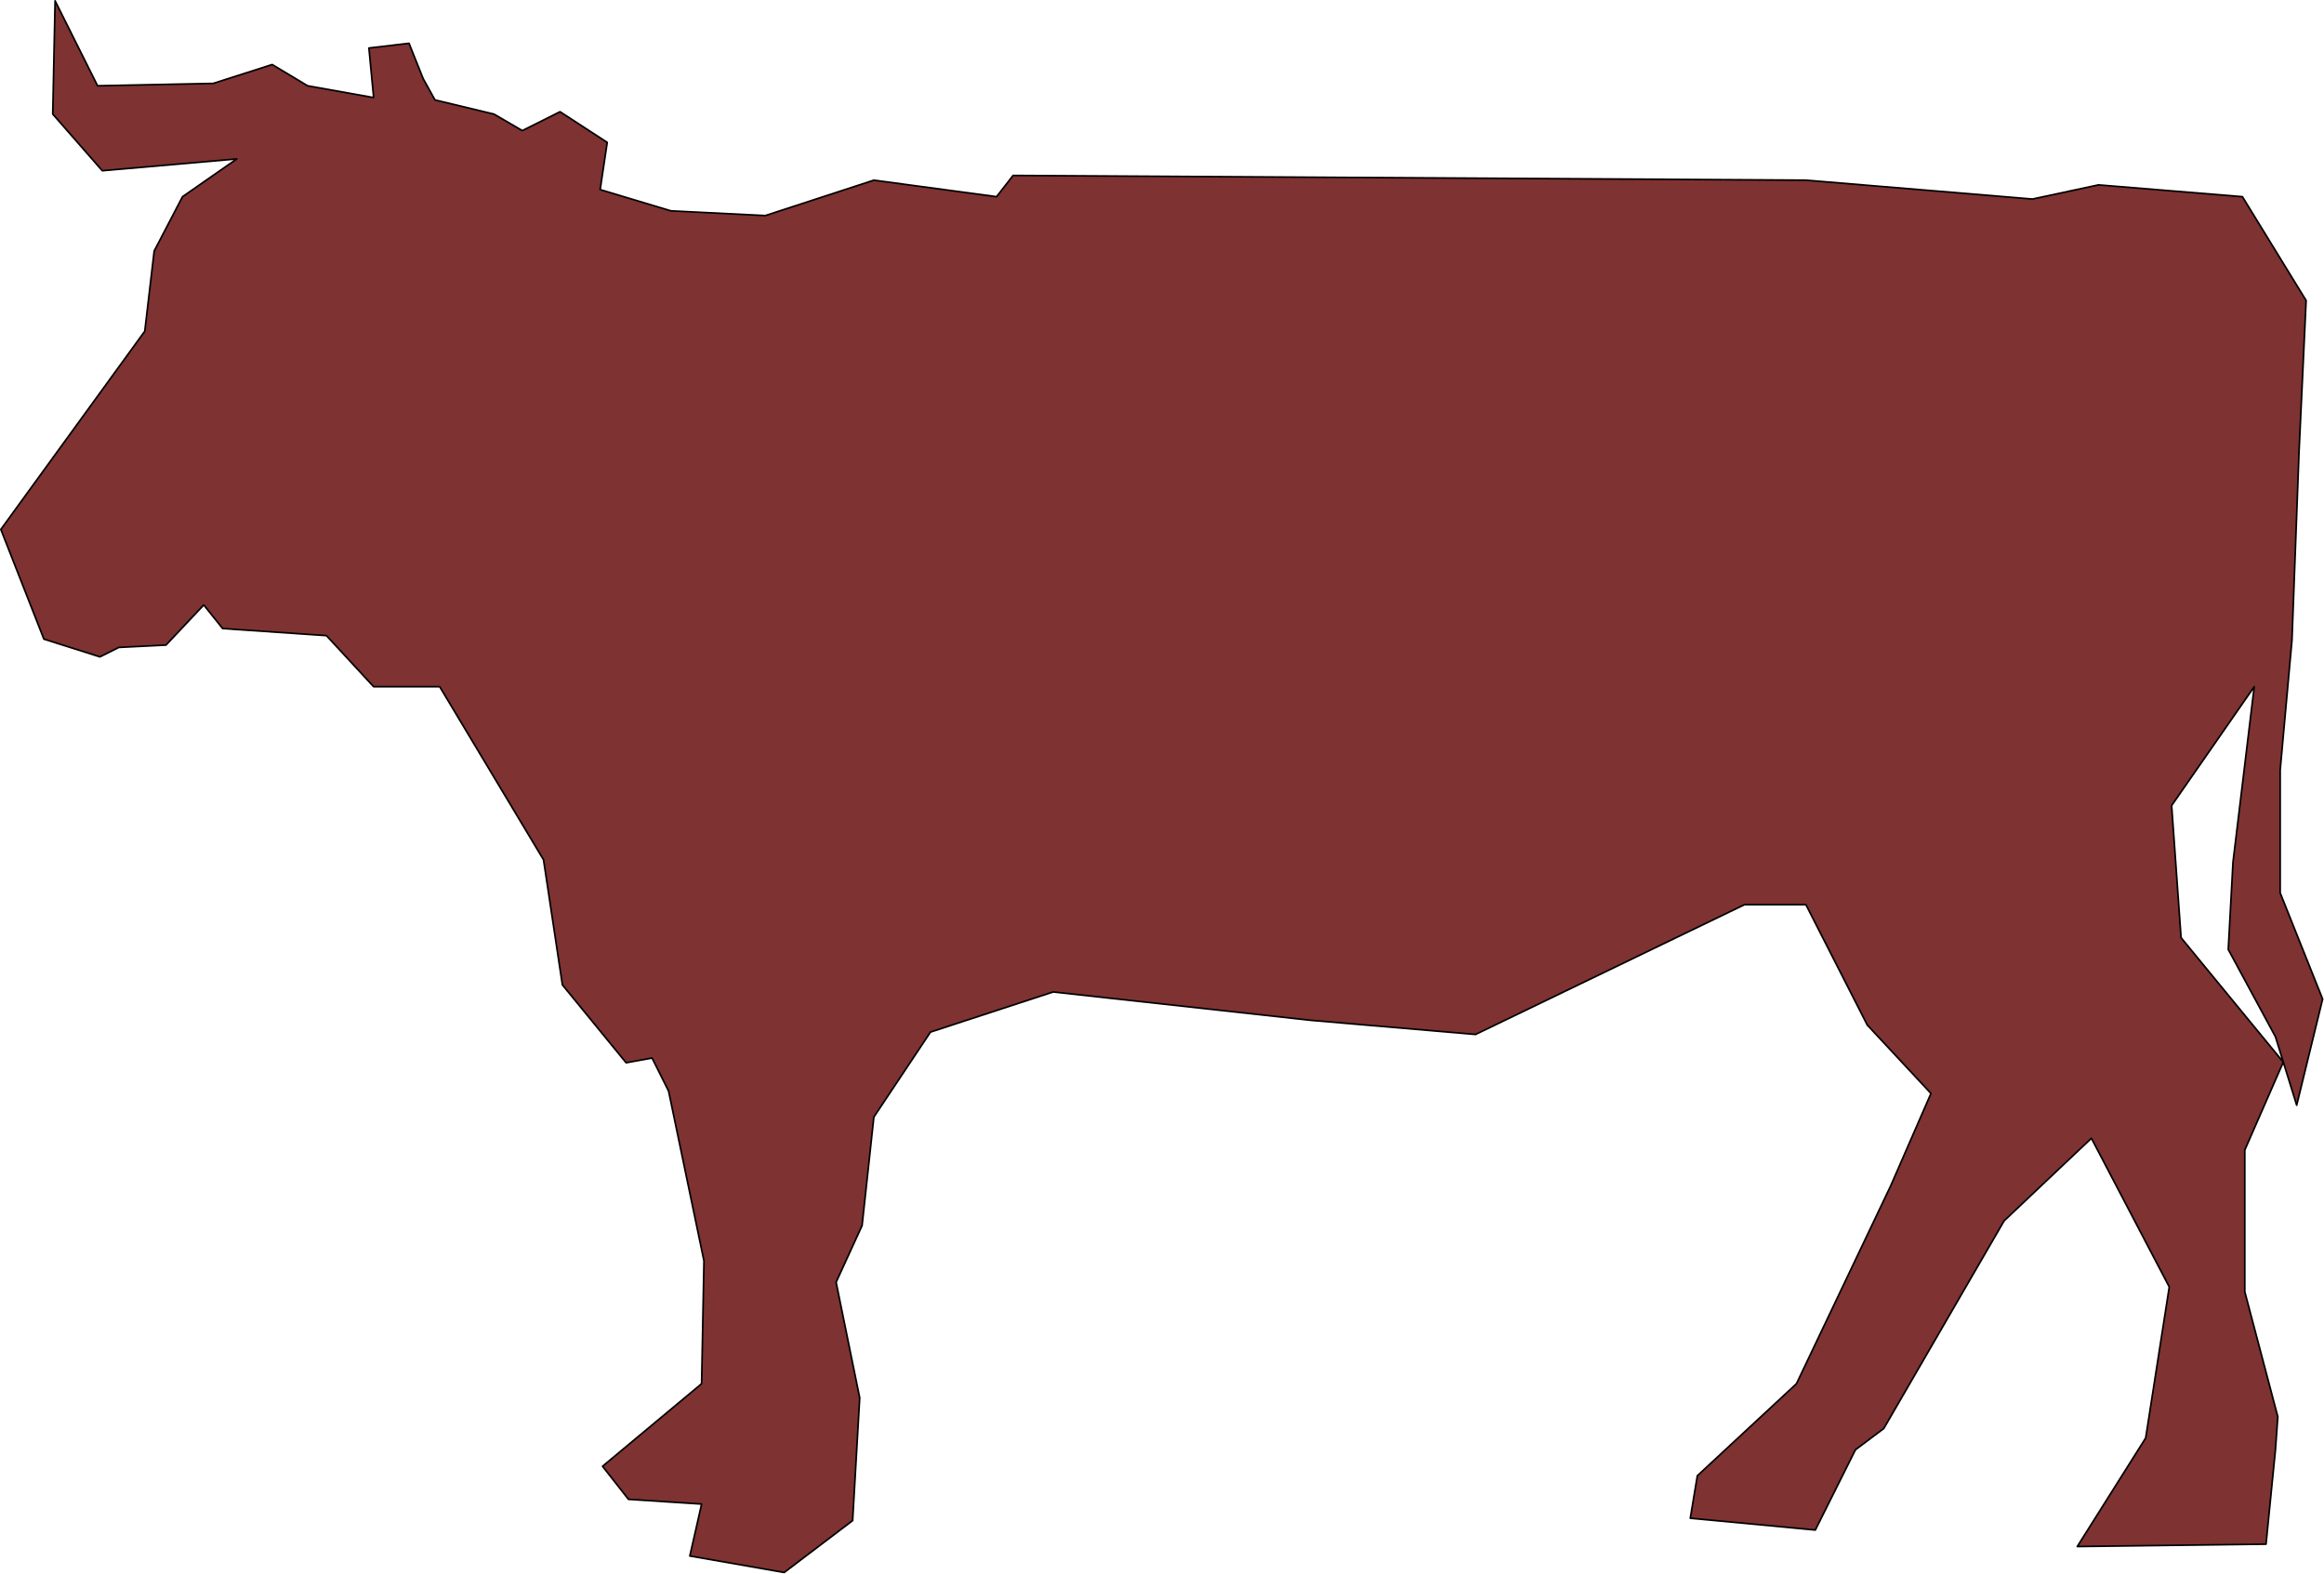
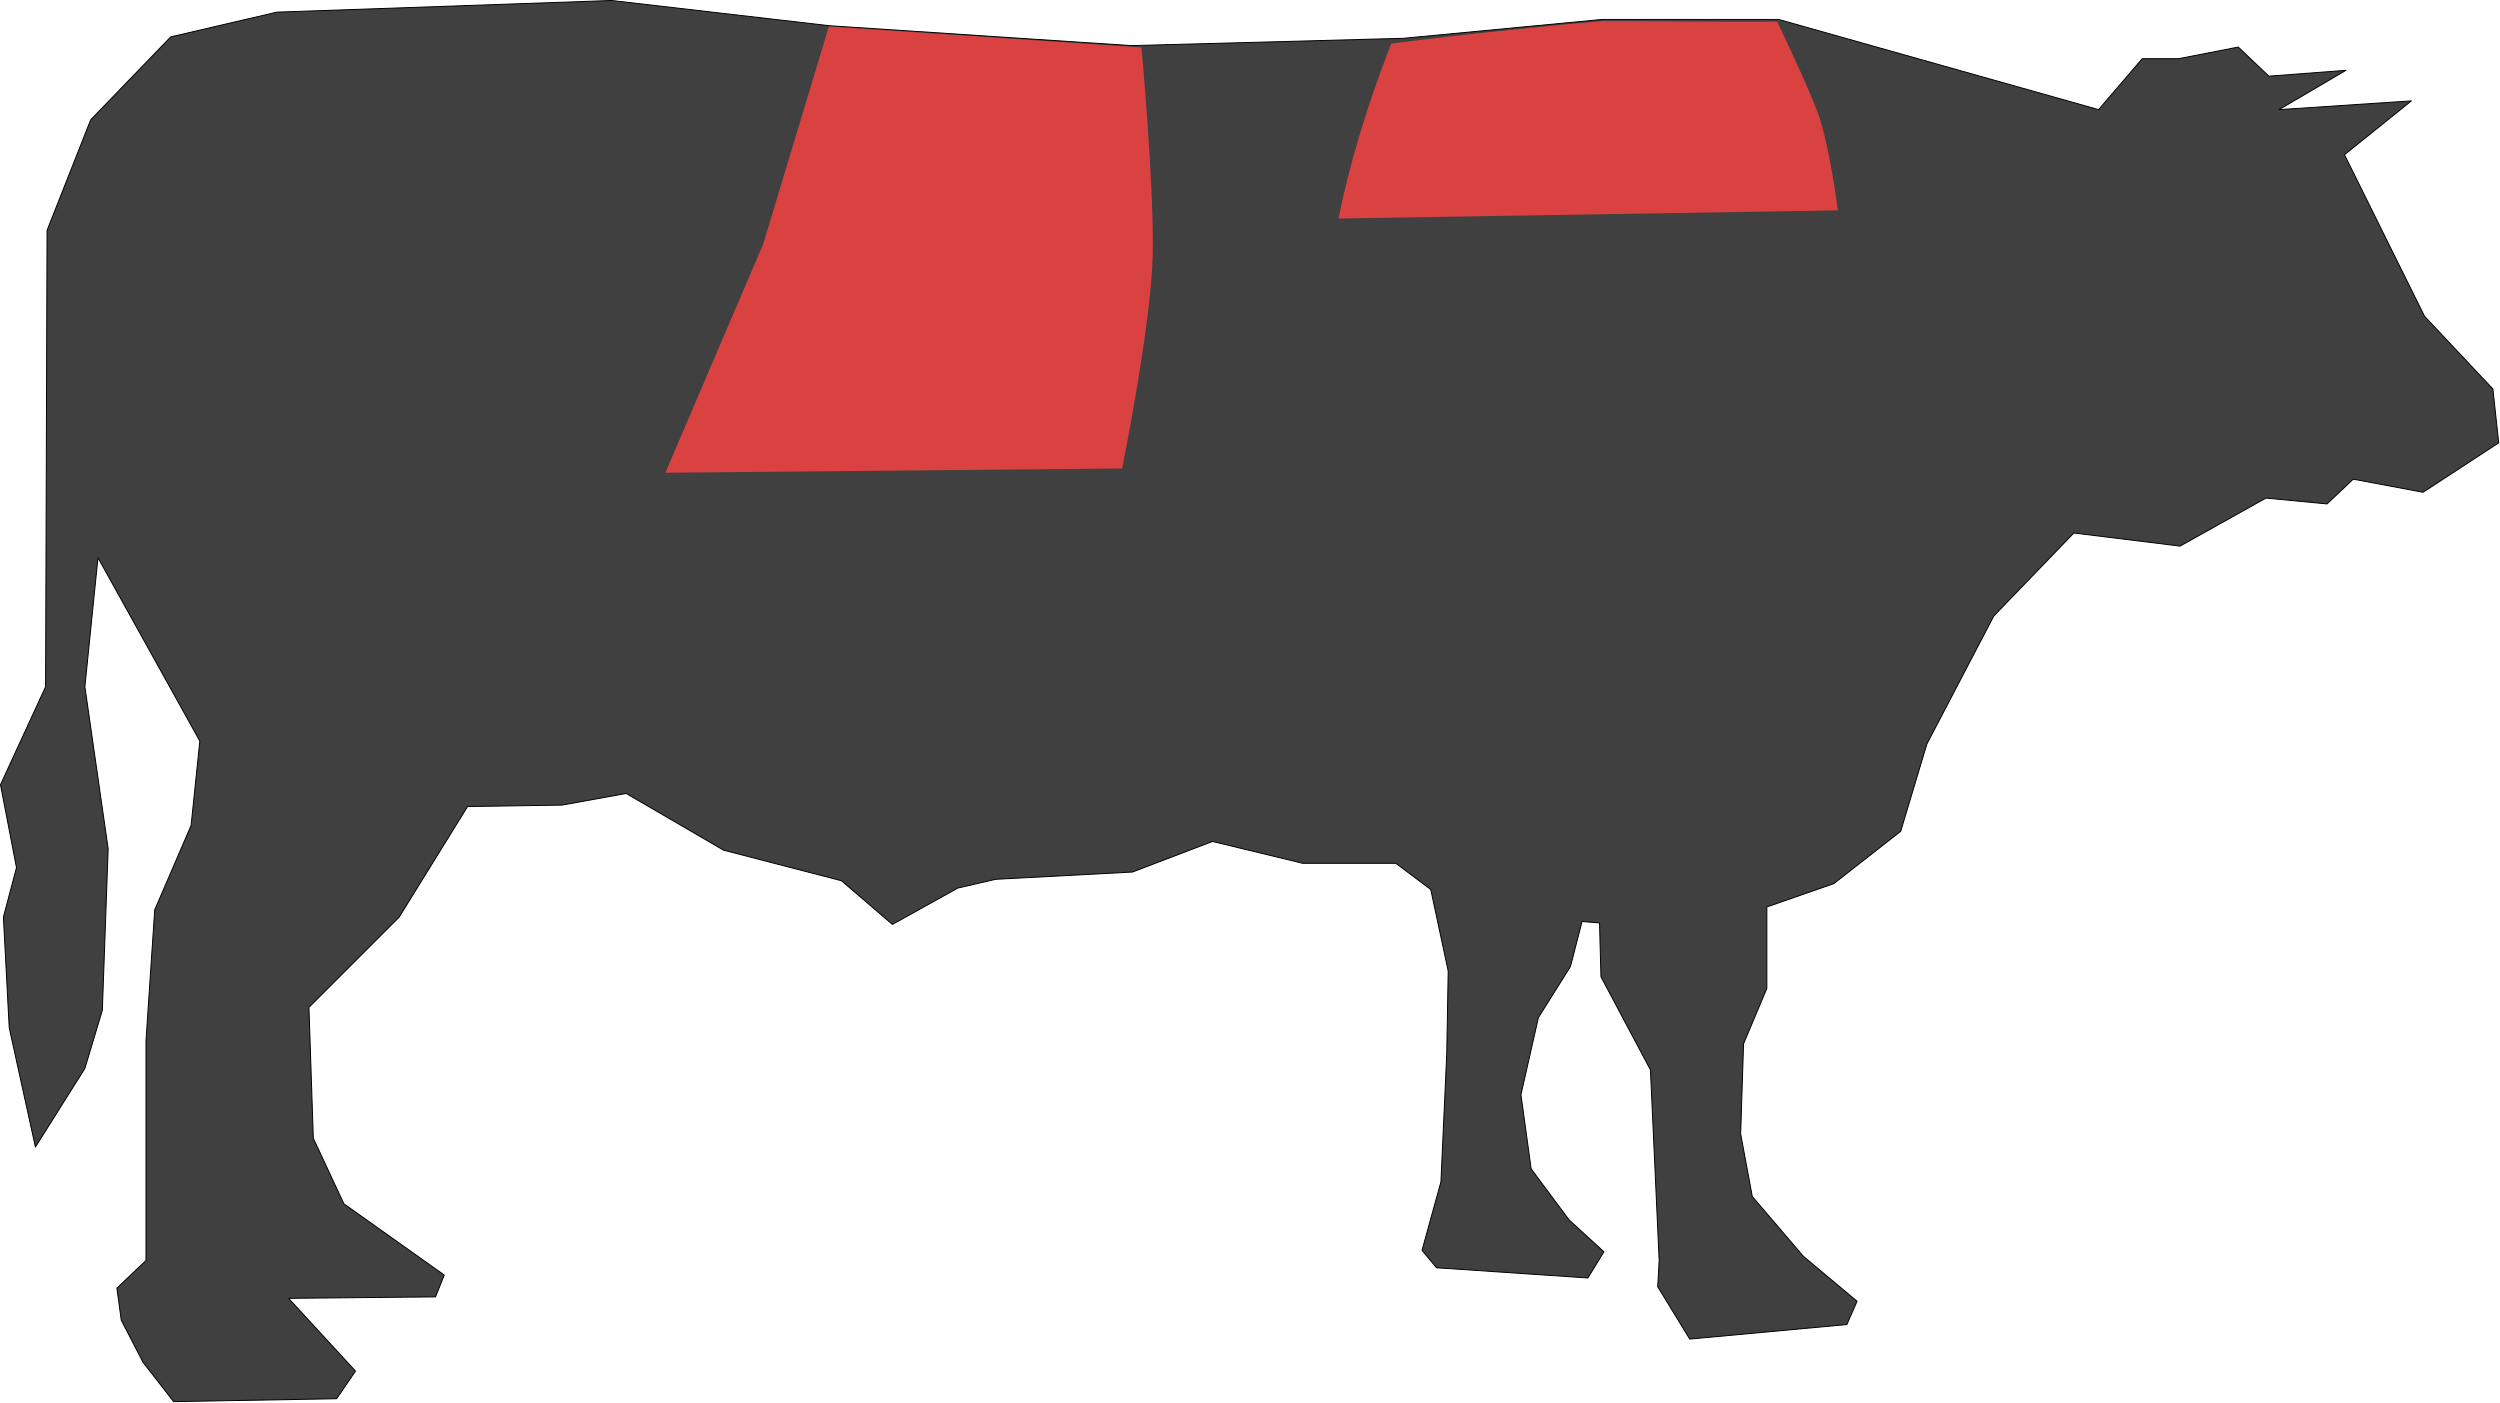
- <svg xmlns="http://www.w3.org/2000/svg" width="100%" height="100%" viewBox="0 0 1406 952" version="1.1" xml:space="preserve" style="fill-rule:evenodd;clip-rule:evenodd;stroke-linecap:round;stroke-linejoin:round;stroke-miterlimit:1.5;">
-   <g transform="matrix(1,0,0,1,-1051.97,-707.074)">
-     <path d="M1078.52,1093.68L1052.47,1027.34L1139.55,907.427L1145.26,858.891L1162.39,826.058L1195.22,803.218L1113.86,810.355L1083.88,776.095L1085.31,707.574L1111,758.964L1180.95,757.537L1216.64,746.117L1238.05,758.964L1278.02,766.102L1275.16,736.124L1299.43,733.269L1308,754.682L1315.13,767.53L1350.82,776.095L1367.95,786.087L1390.79,774.667L1419.34,793.225L1415.06,821.775L1457.89,834.623L1514.99,837.478L1580.65,816.065L1654.88,826.058L1664.88,813.21L2144.52,816.065L2281.57,827.485L2321.54,818.92L2408.62,826.058L2447.16,888.869L2442.88,980.23L2438.59,1094.43L2431.46,1172.94L2431.46,1247.18L2457.15,1311.41L2441.45,1375.65L2428.6,1334.26L2400.05,1281.44L2402.91,1228.62L2415.75,1122.49L2365.79,1194.36L2371.5,1274.3L2433.35,1349.57L2410.04,1402.78L2410.04,1488.43L2430.03,1564.09L2428.6,1584.07L2422.89,1641.17L2308.69,1642.6L2350.09,1576.93L2364.36,1485.57L2317.25,1395.64L2264.44,1445.6L2191.63,1571.22L2174.5,1584.07L2150.23,1632.61L2074.58,1625.47L2078.86,1599.77L2138.81,1544.1L2195.91,1424.19L2220.18,1368.52L2181.64,1327.12L2144.52,1254.31L2107.41,1254.31L1944.67,1332.83L1844.75,1324.26L1689.14,1307.13L1614.91,1331.4L1580.65,1382.79L1573.52,1448.46L1557.81,1482.72L1572.09,1552.66L1567.81,1626.9L1526.41,1658.3L1469.31,1648.31L1476.44,1616.9L1432.19,1614.05L1416.49,1594.06L1476.44,1544.1L1477.87,1469.87L1456.46,1367.09L1446.47,1347.1L1430.76,1349.96L1392.22,1302.85L1380.8,1227.19L1317.99,1122.49L1278.02,1122.49L1249.47,1091.58L1186.66,1087.29L1175.24,1073.02L1152.4,1097.29L1123.85,1098.71L1112.43,1104.42L1078.52,1093.68Z" style="fill:rgb(126,50,50);stroke:black;stroke-width:1px;" />
+ <svg xmlns="http://www.w3.org/2000/svg" width="100%" height="100%" viewBox="0 0 2555 1433" version="1.1" xml:space="preserve" style="fill-rule:evenodd;clip-rule:evenodd;stroke-linecap:round;stroke-linejoin:round;stroke-miterlimit:1.5;">
+   <g id="Boeuf" transform="matrix(1,0,0,1,-423.316,-496.158)">
+     <path d="M547.237,1845.37L542.776,1812.65L572.516,1784.4L572.516,1559.86L581.438,1426.03L618.613,1339.79L627.535,1253.54L523.445,1066.18L510.062,1198.02L533.854,1363.58L527.906,1528.63L510.062,1588.12L459.504,1668.41L432.738,1546.48L426.79,1433.47L440.173,1382.91L423.816,1298.15L469.913,1198.02L471.4,731.604L516.01,618.592L597.795,533.833L706.346,508.554L1048.36,496.658L1271.05,522.449L1579.21,542.755L1857.28,535.32L2061,515.989L2240.93,515.989L2568.07,608.183L2612.68,556.138L2649.85,556.138L2710.82,544.242L2742.05,573.982L2820.86,568.034L2752.46,608.183L2887.77,599.261L2819.37,654.28L2901.16,819.337L2971.05,893.687L2976.99,948.706L2899.67,999.264L2828.29,985.881L2801.53,1011.16L2739.07,1005.21L2651.34,1054.28L2542.79,1040.9L2461.01,1125.66L2392.6,1256.51L2365.84,1345.73L2297.43,1399.27L2229.03,1423.06L2229.03,1506.33L2205.24,1562.84L2202.27,1655.03L2214.16,1718.97L2266.21,1779.94L2321.23,1826.04L2310.82,1849.83L2150.22,1864.7L2117.51,1811.16L2118.99,1784.4L2110.07,1589.6L2059.51,1494.43L2058.03,1439.41L2040.18,1437.93L2028.29,1484.03L1995.57,1536.07L1977.73,1614.88L1988.14,1690.72L2026.8,1742.76L2062.49,1775.48L2046.13,1802.24L1891.48,1791.83L1876.61,1773.99L1895.94,1704.1L1901.89,1573.25L1903.38,1488.49L1885.54,1405.21L1849.85,1378.45L1754.68,1378.45L1662.49,1356.14L1580.7,1387.37L1440.92,1394.81L1402.26,1403.73L1335.35,1440.9L1283.3,1396.29L1162.86,1365.07L1063.23,1307.07L997.798,1318.97L901.143,1320.45L831.254,1433.47L739.06,1525.66L743.521,1659.49L774.748,1726.41L877.351,1799.27L868.429,1821.57L718.242,1823.06L786.644,1897.41L767.313,1925.66L600.769,1928.64L569.542,1888.49L547.237,1845.37Z" style="fill:rgb(64,64,64);stroke:black;stroke-width:1px;" />
+   </g>
+   <g id="FauxFilet" transform="matrix(1,0,0,1,-423.316,-496.158)">
+     <path d="M1589.88,544.665C1589.88,544.665 1602.98,686.311 1601.38,757.134C1599.75,828.842 1570.13,974.915 1570.13,974.915L1103.34,979.301L1203.27,745.692L1270.46,523.225L1589.88,544.665Z" style="fill:rgb(218,66,66);" />
+   </g>
+   <g id="BassesCotes" transform="matrix(1,0,0,1,-423.316,-496.158)">
+     <path d="M2239.53,518.231C2239.53,518.231 2268.69,578.495 2280.98,611.208C2292.95,643.047 2301.59,711.142 2301.59,711.142L1791.25,719.469C1801.76,666.735 1820.38,603.849 1845.17,540.72C1919.88,530.853 2034.91,519.734 2060.91,517.704C2090.17,517.435 2184.15,518.887 2239.53,518.231Z" style="fill:rgb(218,66,66);" />
  </g>
</svg>
